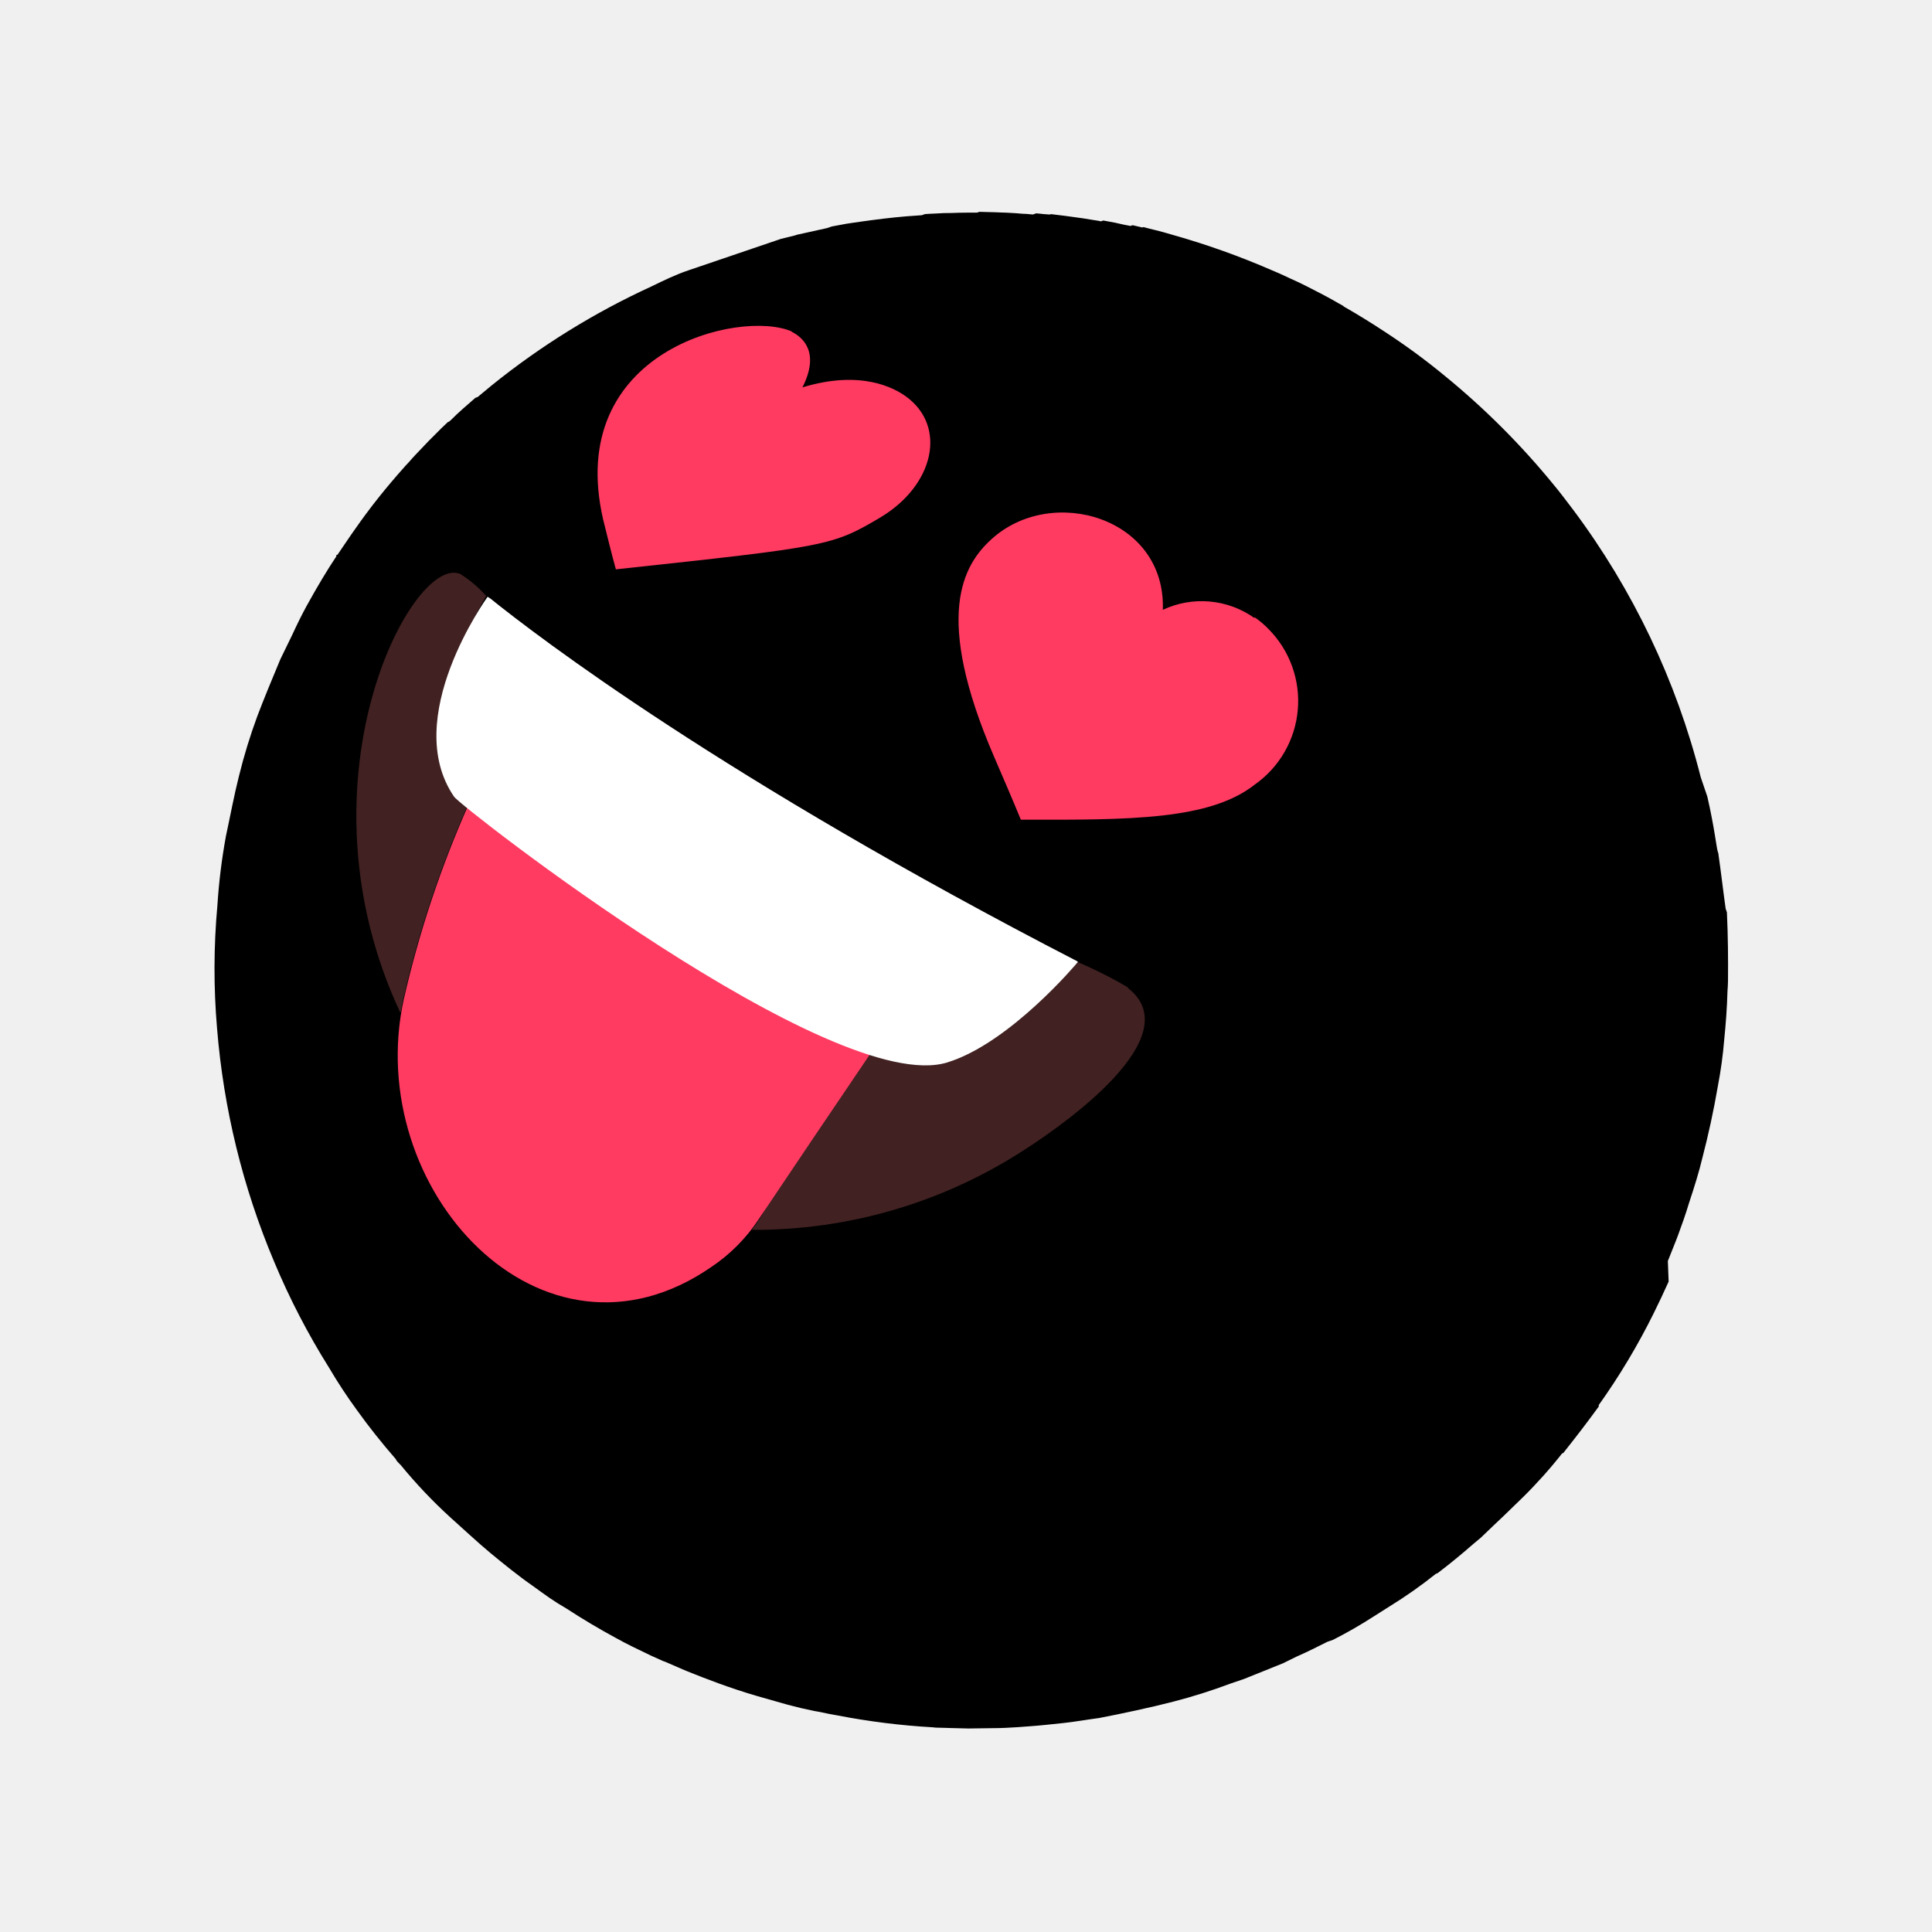
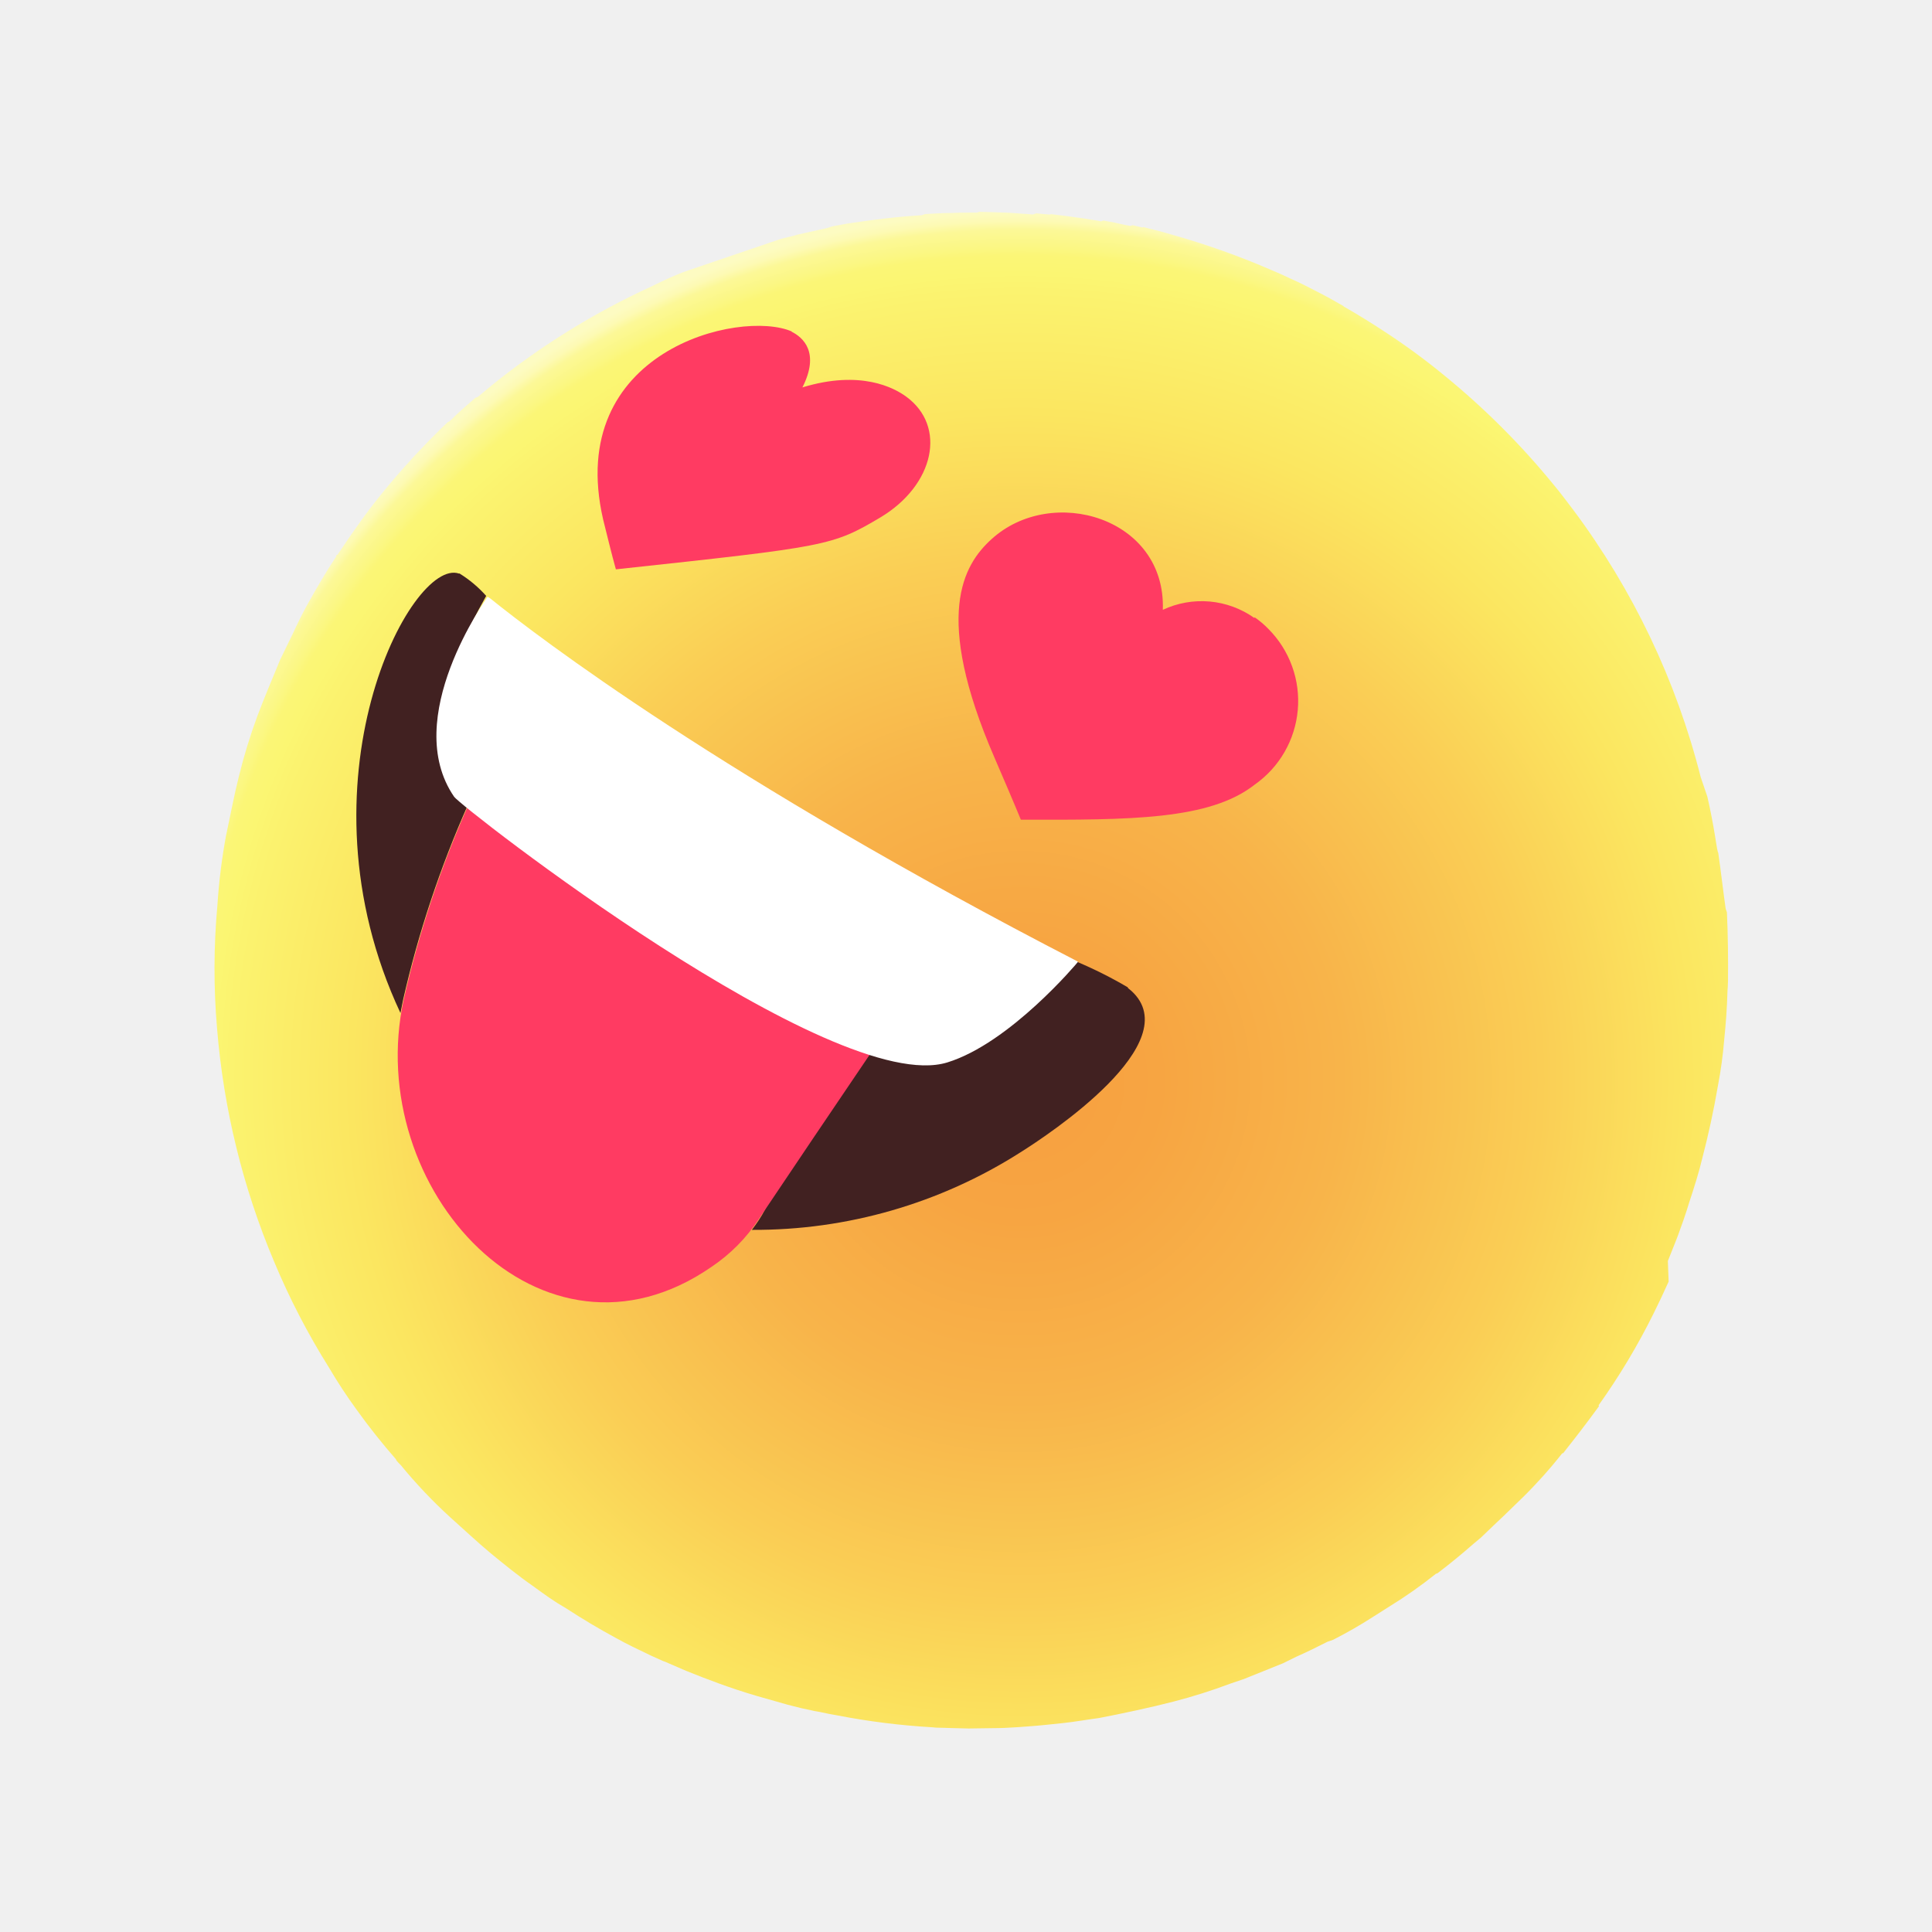
<svg xmlns="http://www.w3.org/2000/svg" width="363" height="363" viewBox="0 0 363 363" fill="none">
  <g clipPath="url(#clip0_250_2353)">
    <path d="M322.842 160.26C322.787 160.155 322.748 160.041 322.728 159.924C322.524 159.326 322.101 155.382 320.794 149.696C320.616 149.173 320.451 148.687 320.286 148.201C320.12 147.715 319.803 146.78 319.549 146.032C314.951 127.869 306.807 110.795 295.587 95.79C294.379 94.199 293.083 92.471 291.888 91.042C285.803 83.593 278.985 76.772 271.538 70.684C267.884 67.665 264.061 64.857 260.088 62.273C257.614 60.64 255.082 59.081 252.493 57.599L252.368 57.474L252.054 57.289C251.603 57.067 251.177 56.795 250.714 56.535C249.06 55.596 247.244 54.67 245.327 53.695C244.376 53.226 243.424 52.757 242.397 52.314L241.007 51.66L239.831 51.143L238.904 50.749C232.978 48.174 226.887 45.995 220.672 44.227C219.046 43.737 217.808 43.407 217.082 43.236L215.944 42.956L214.844 42.663L214.619 42.739L212.806 42.313L212.619 42.376L212.395 42.453L211.145 42.21L209.519 41.845L208.094 41.579L207.294 41.434L207.107 41.498L206.846 41.587L206.396 41.489L204.808 41.237L203.483 41.02L202.259 40.852L201.471 40.744L199.984 40.541L198.897 40.41L197.46 40.231L197.236 40.308L196.124 40.227L195.474 40.156L194.7 40.085L194.475 40.162L194.064 40.301L192.902 40.196L192.14 40.163L190.853 40.058L189.704 39.99L189.067 39.956L188.056 39.925L187.081 39.881L185.483 39.84L184.009 39.799L183.56 39.952L182.224 39.947L180.189 39.972L178.828 40.017L177.293 40.039L175.695 40.123L174.708 40.167L173.81 40.222L173.174 40.438L172.4 40.492C169.542 40.672 166.684 40.976 163.852 41.355L162.018 41.603L160.109 41.877L158.999 42.045L156.292 42.549L155.395 42.854L151.516 43.713L149.77 44.098L149.397 44.225L146.741 44.878L144.797 45.539L141.32 46.721C137.32 48.081 133.319 49.44 129.357 50.788C126.964 51.601 124.959 52.574 122.382 53.826C111.685 58.733 101.638 64.95 92.473 72.334L89.74 74.598L89.329 74.738C87.788 76.096 86.098 77.504 84.77 78.873L84.385 79.213L84.161 79.289L82.932 80.457L80.536 82.857L79.245 84.213C78.352 85.142 77.52 86.009 76.776 86.887L76.193 87.503C72.174 91.997 69.771 95.233 69.597 95.459C68.383 97.039 67.169 98.745 65.993 100.437L63.406 104.236L63.144 104.325L63.208 104.512C61.438 107.157 59.633 110.19 57.644 113.785C56.742 115.426 55.829 117.28 54.941 119.208L52.659 123.904L50.369 129.437C49.643 131.227 48.967 132.917 48.352 134.544C46.995 138.217 45.846 141.963 44.91 145.765C43.982 149.417 43.281 153.242 42.455 157.068C41.661 161.385 41.124 165.745 40.846 170.126C40.143 177.818 40.123 185.557 40.784 193.252C42.008 208.321 45.623 223.099 51.495 237.03C54.381 243.946 57.833 250.612 61.816 256.961C63.435 259.717 65.193 262.391 67.082 264.971C69.311 268.092 71.777 271.174 74.38 274.168C74.519 274.579 74.958 274.889 75.298 275.274C78.156 278.764 81.264 282.042 84.596 285.083C86.868 287.105 89.807 289.86 92.128 291.781C94.45 293.703 97.499 296.17 100.006 297.903C102.715 299.86 103.894 300.752 106.388 302.198C109.496 304.228 112.629 306.082 115.748 307.774C116.776 308.342 117.79 308.873 118.842 309.392L122.286 311.057L124.552 312.08L124.978 312.227L128.208 313.631L129.034 313.976C132.614 315.428 137.169 317.175 142.173 318.643L146.513 319.879L147.989 320.294L150.59 320.953L152.391 321.342L153.066 321.488L154.041 321.657L155.704 322.009L157.304 322.299C163.228 323.449 169.223 324.198 175.248 324.54L175.811 324.6L177.409 324.64L178.758 324.682L181.955 324.763L186.687 324.697C188.023 324.702 189.621 324.617 191.132 324.521L193.328 324.358C195.288 324.234 197.896 323.931 199.83 323.733C201.765 323.534 204.521 323.055 206.518 322.794C210.746 321.982 216.345 320.788 220.522 319.701C224.144 318.762 227.713 317.632 231.216 316.316L233.721 315.465L241.058 312.512L243.523 311.298C245.516 310.413 247.483 309.452 249.437 308.454L250.447 308.111C253.02 306.806 255.525 305.37 257.951 303.808L261.073 301.829C264.101 299.964 267.012 297.916 269.79 295.696L270.089 295.594C272.377 293.858 274.626 292.009 276.812 290.098L278.241 288.903L280.6 286.641L282.525 284.819L286.1 281.352C288.739 278.752 291.213 275.989 293.506 273.079L293.73 273.003L294.077 272.551C295.887 270.268 298.006 267.545 300.421 264.222C300.421 264.222 300.421 264.222 300.358 264.035C304.262 258.559 307.722 252.781 310.706 246.754C311.644 244.851 312.569 242.91 313.518 240.794L313.37 236.924L314.834 233.256L315.277 232.105C316.014 230.103 316.739 228.063 317.364 225.974C318.333 223.059 319.252 220.119 319.849 217.58C320.972 213.278 321.969 208.727 322.765 204.077C323.321 201.185 323.721 198.265 323.962 195.329C324.257 192.393 324.489 189.395 324.57 186.323C324.629 185.636 324.65 184.961 324.671 184.287C324.708 180.103 324.671 175.945 324.469 171.426L324.33 171.015L324.228 170.716C323.758 167.372 323.363 163.878 322.842 160.26Z" fill="url(#paint0_radial_250_2353)" />
    <mask id="mask0_250_2353" style="mask-type:luminance" maskUnits="userSpaceOnUse" x="38" y="38" width="286" height="287">
      <path d="M38.529 187.846L38.427 187.547C38.224 186.949 38.163 182.966 38.34 177.109C38.175 176.623 38.396 176.047 38.394 175.548C38.391 175.048 38.459 174.024 38.53 173.249C39.574 154.598 44.277 136.334 52.371 119.498C53.222 117.708 54.16 115.929 55.099 114.15C59.633 105.65 65.029 97.639 71.202 90.242C74.192 86.572 77.39 83.076 80.78 79.771C82.915 77.71 85.101 75.674 87.362 73.738L87.773 73.598L88.11 73.484L89.265 72.466C90.719 71.221 92.297 69.975 94.012 68.641L94.237 68.565C95.057 67.911 95.927 67.281 96.872 66.627L98.116 65.745L99.147 64.977L99.993 64.398C105.322 60.769 110.879 57.487 116.63 54.572L119.992 52.928L121.076 52.56L122.123 52.204L122.534 52.064L124.291 51.467L125.113 51.187L126.31 50.781L127.88 50.247L129.263 49.777L130.983 49.192L132.478 48.684L143.058 45.087L144.18 44.706L144.89 44.464L146.124 44.045L147.171 43.689L147.806 43.473L148.778 43.143L149.676 42.838L151.171 42.329L152.592 41.846L153.04 41.694L154.375 41.449L156.333 41.075L157.705 40.817L159.215 40.596L160.799 40.349L161.797 40.218L162.62 39.939L163.255 39.723L163.966 39.481C166.811 39.14 169.681 38.873 172.539 38.694L174.374 38.57L176.272 38.509L177.42 38.452L180.205 38.423L181.154 38.393L184.975 38.47L186.736 38.497L187.035 38.395L189.758 38.554L191.844 38.679C193.418 38.769 194.667 38.887 195.492 38.982C199.79 39.356 203.852 40.019 208.002 40.818C210.477 41.228 212.69 41.727 215.442 42.46C226.882 45.285 237.93 49.514 248.332 55.051C249.384 55.569 250.411 56.137 251.451 56.743L251.865 56.978C253.619 57.966 255.399 59.03 257.116 60.156L257.529 60.391L257.593 60.578C258.069 60.874 258.545 61.171 258.997 61.518C259.449 61.865 260.927 62.78 261.805 63.4L263.335 64.464L266.307 66.582L266.972 67.065C271.801 70.72 274.776 73.462 274.989 73.598C276.496 74.963 278.015 76.365 279.51 77.817C281.004 79.269 281.632 79.889 282.725 80.894L282.814 81.156L282.89 81.38C285.126 83.665 287.514 86.273 290.13 89.429L290.232 89.728C291.439 91.194 292.698 92.81 293.944 94.513C295.19 96.217 296.109 97.448 297.078 98.703L300.267 103.666C301.313 105.271 302.309 106.851 303.216 108.294C305.267 111.64 307.114 115.107 308.747 118.675C310.429 122.274 311.999 125.911 313.343 129.249L313.444 129.548C315.108 133.565 316.509 137.687 317.638 141.885C319.806 149.304 321.313 156.9 322.143 164.585C323.023 172.112 323.273 179.7 322.89 187.269C322.199 202.279 319.138 217.085 313.823 231.14C312.767 234.162 311.546 237.125 310.167 240.014C308.564 243.52 306.75 247.015 304.822 250.423L304.13 251.701C301.99 255.679 299.568 259.5 296.881 263.132C295.072 265.54 292.693 268.726 290.81 271.159C288.926 273.593 286.321 276.481 284.224 278.653C281.928 281.102 280.973 282.094 278.787 284.13C276.155 286.693 273.435 289.119 270.664 291.396L267.967 293.522C266.923 294.377 265.816 295.17 264.884 295.863L262.857 297.261L262.446 297.401L259.523 299.353L260.056 300.924C256.823 303.066 252.679 305.6 248.086 308.037L244.065 310.072L242.607 310.567L240.204 311.718L238.447 312.315L237.699 312.569L236.727 312.9L235.157 313.433L233.624 313.955C228.044 316.321 222.311 318.312 216.465 319.913L215.942 320.091L214.446 320.599L213.138 321.044L210.032 321.724L205.368 322.601C204.07 322.833 202.486 323.08 201.001 323.251L198.842 323.526C196.883 323.775 194.287 323.99 192.303 324.164C190.319 324.339 187.597 324.43 185.587 324.529C181.417 324.529 175.51 324.451 171.25 324.19C167.877 323.96 163.392 323.524 160.105 322.932L157.479 322.448L149.853 320.87L147.189 320.149C145.063 319.663 142.95 319.088 140.861 318.464L139.81 318.195C137.334 317.536 134.33 316.43 131.615 315.434L128.198 314.094C124.85 312.827 121.573 311.379 118.382 309.756L118.306 309.532C115.701 308.249 113.22 306.84 110.615 305.432L109.011 304.518L106.241 302.748L104.01 301.338L99.823 298.591C96.746 296.541 93.789 294.316 90.968 291.926L90.891 291.701L90.464 291.304C88.23 289.395 85.67 287.137 82.631 284.333L82.555 284.109C77.693 279.468 73.2 274.456 69.117 269.117L69.041 268.893C67.77 267.239 66.499 265.586 65.151 263.584L63.438 261.121C62.67 259.965 61.914 258.845 61.233 257.701L60.627 256.655C59.518 254.864 58.383 252.998 57.297 251.031C55.771 248.38 54.343 245.654 53.243 243.276C51.296 239.267 49.46 234.97 47.797 230.447C46.844 227.643 45.891 224.839 45.027 222.297C44.163 219.754 43.407 216.55 42.715 213.532C42.499 212.897 42.283 212.261 42.254 211.562C41.368 207.484 40.656 203.305 40.131 198.938C40.062 198.795 40.011 198.644 39.978 198.489L39.889 198.227C39.033 194.973 38.725 191.491 38.529 187.846Z" fill="white" />
    </mask>
    <g mask="url(#mask0_250_2353)">
      <path d="M148.78 62.285C138.989 58.023 106.058 65.922 113.314 97.571C114.017 100.377 114.926 104.155 115.717 106.972C155.587 102.677 156.349 102.585 165.445 97.199C175.56 91.133 177.942 80.105 170.242 74.507C168.022 72.884 161.721 69.438 150.765 72.787C154.085 66.237 150.909 63.396 148.705 62.31" fill="#FF3B62" />
      <path d="M235.683 116.112C233.208 114.356 230.311 113.289 227.289 113.019C224.266 112.75 221.226 113.288 218.48 114.578C219.088 97.23 197.599 90.94 186.247 101.346C180.994 106.135 175.294 115.621 186.802 142.238C188.372 145.874 190.347 150.458 191.805 154.008C212.383 154.061 227.28 154.085 235.769 147.404C238.051 145.797 239.955 143.712 241.348 141.295C242.742 138.877 243.591 136.185 243.837 133.405C244.084 130.625 243.721 127.826 242.774 125.201C241.827 122.576 240.319 120.189 238.355 118.206C237.554 117.376 236.671 116.628 235.72 115.974" fill="#FF3B62" />
      <path d="M86.253 107.771C77.256 104.616 54.906 146.954 75.243 190.338L75.752 187.788C78.622 175.191 82.715 162.905 87.971 151.103C77.325 141.377 83.576 125.906 91.347 111.962C89.888 110.32 88.197 108.9 86.328 107.746M211.896 185.506C208.821 183.695 205.628 182.091 202.34 180.705C191.647 192.681 176.199 202.812 163.608 198.042C151.018 193.272 149.151 219.431 142.591 229.209C142.182 229.849 141.724 230.463 141.266 231.078C159.141 231.175 176.666 226.115 191.739 216.505C197.101 213.14 223.183 195.89 212.587 186.188L211.947 185.655" fill="#412121" />
      <path d="M163.595 197.88C149.08 190.761 99.978 160.66 88.083 151.065C82.827 162.867 78.734 175.153 75.864 187.75C68.059 223.434 101.854 260.032 133.665 238.041C137.207 235.669 140.238 232.611 142.577 229.047C149.137 219.268 156.205 208.775 163.595 197.88Z" fill="#FF3B62" />
      <path d="M202.489 180.654C135.93 146.311 101.158 119.721 92.087 112.42L91.611 112.123C91.45 112.386 75.176 134.934 85.328 149.708C86.588 151.574 156.552 206.238 177.99 199.618C189.769 195.989 202.379 180.942 202.49 180.779" fill="white" />
    </g>
  </g>
  <defs>
    <radialGradient id="paint0_radial_250_2353" cx="0" cy="0" r="1" gradientUnits="userSpaceOnUse" gradientTransform="translate(191.616 203.313) rotate(-5.53517) scale(164.342 164.342)">
-       <stop stopColor="#F79F40" />
-       <stop offset="0.16" stopColor="#F7A542" />
-       <stop offset="0.37" stopColor="#F8B44A" />
-       <stop offset="0.6" stopColor="#FACE55" />
-       <stop offset="0.77" stopColor="#FBE660" />
-       <stop offset="0.91" stopColor="#FBF36F" />
-       <stop offset="0.93" stopColor="#FBF672" />
-       <stop offset="0.95" stopColor="#FBF676" />
-       <stop offset="0.96" stopColor="#FBF783" />
-       <stop offset="0.98" stopColor="#FCF897" />
-       <stop offset="0.99" stopColor="#FDFAB4" />
-       <stop offset="1" stopColor="#FDFBC2" />
+       <stop stop-color="#F79F40" />
+       <stop offset="0.16" stop-color="#F7A542" />
+       <stop offset="0.37" stop-color="#F8B44A" />
+       <stop offset="0.6" stop-color="#FACE55" />
+       <stop offset="0.77" stop-color="#FBE660" />
+       <stop offset="0.91" stop-color="#FBF36F" />
+       <stop offset="0.93" stop-color="#FBF672" />
+       <stop offset="0.95" stop-color="#FBF676" />
+       <stop offset="0.96" stop-color="#FBF783" />
+       <stop offset="0.98" stop-color="#FCF897" />
+       <stop offset="0.99" stop-color="#FDFAB4" />
+       <stop offset="1" stop-color="#FDFBC2" />
    </radialGradient>
    <clipPath id="clip0_250_2353">
      <rect width="286" height="286" fill="white" transform="translate(0 92.0508) rotate(-18.7752)" />
    </clipPath>
  </defs>
</svg>
